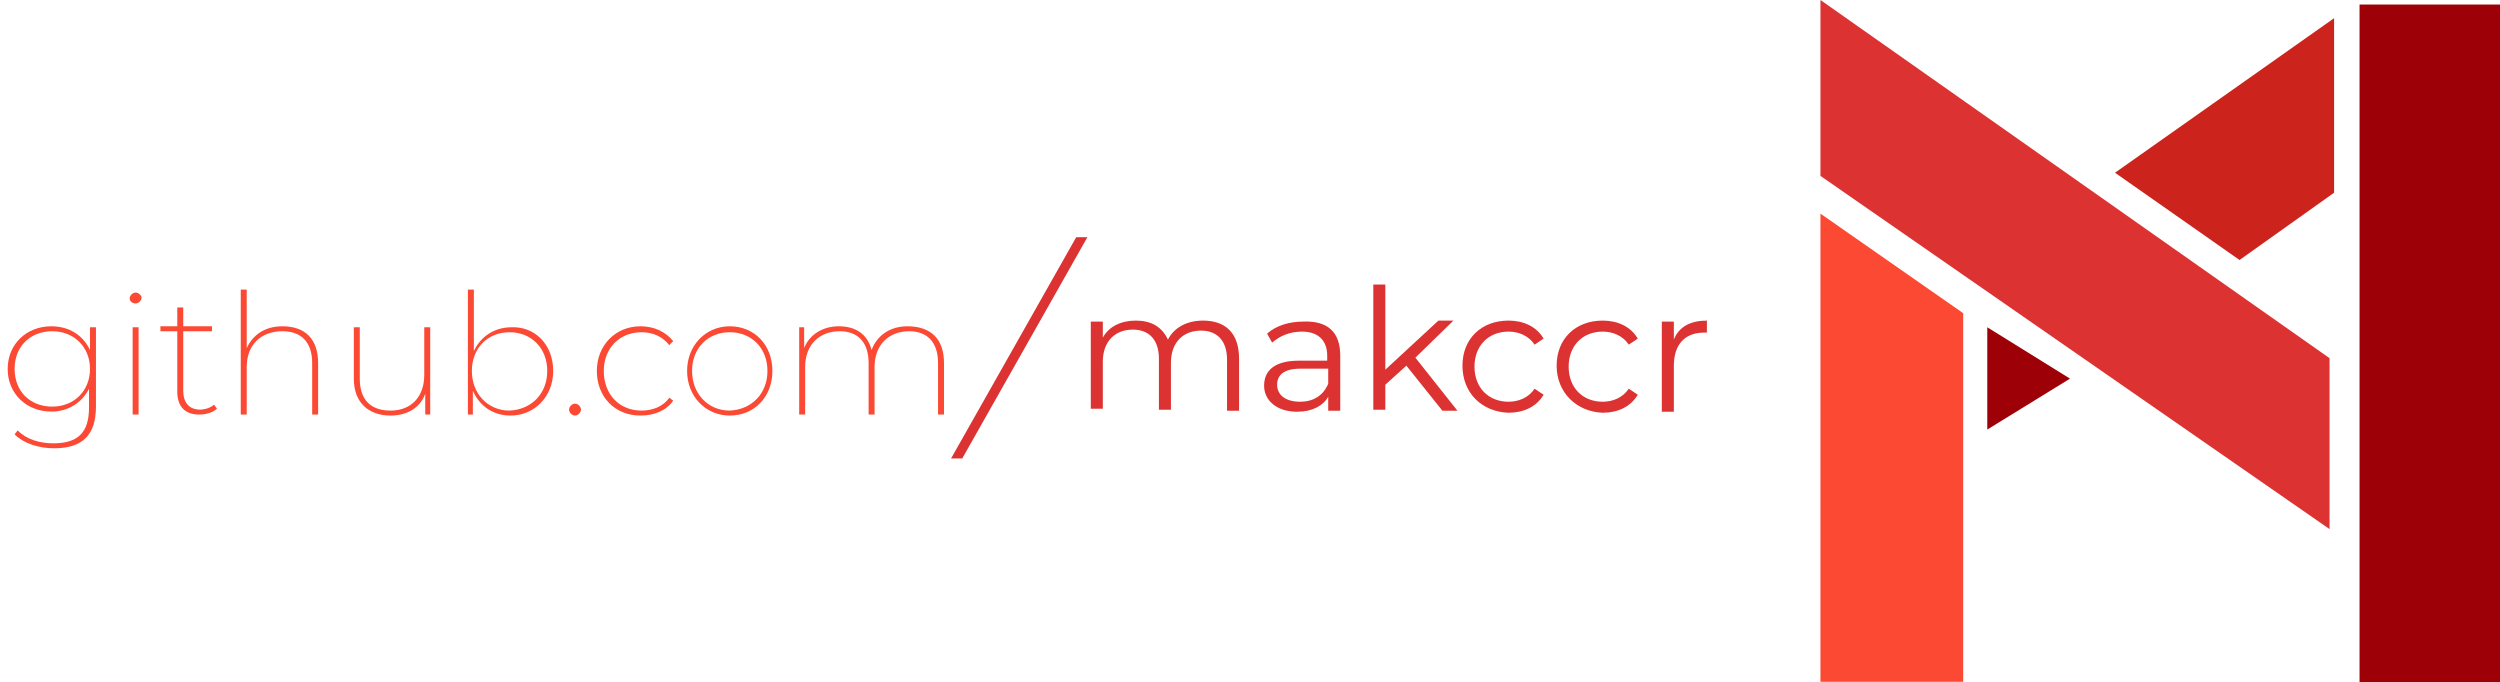
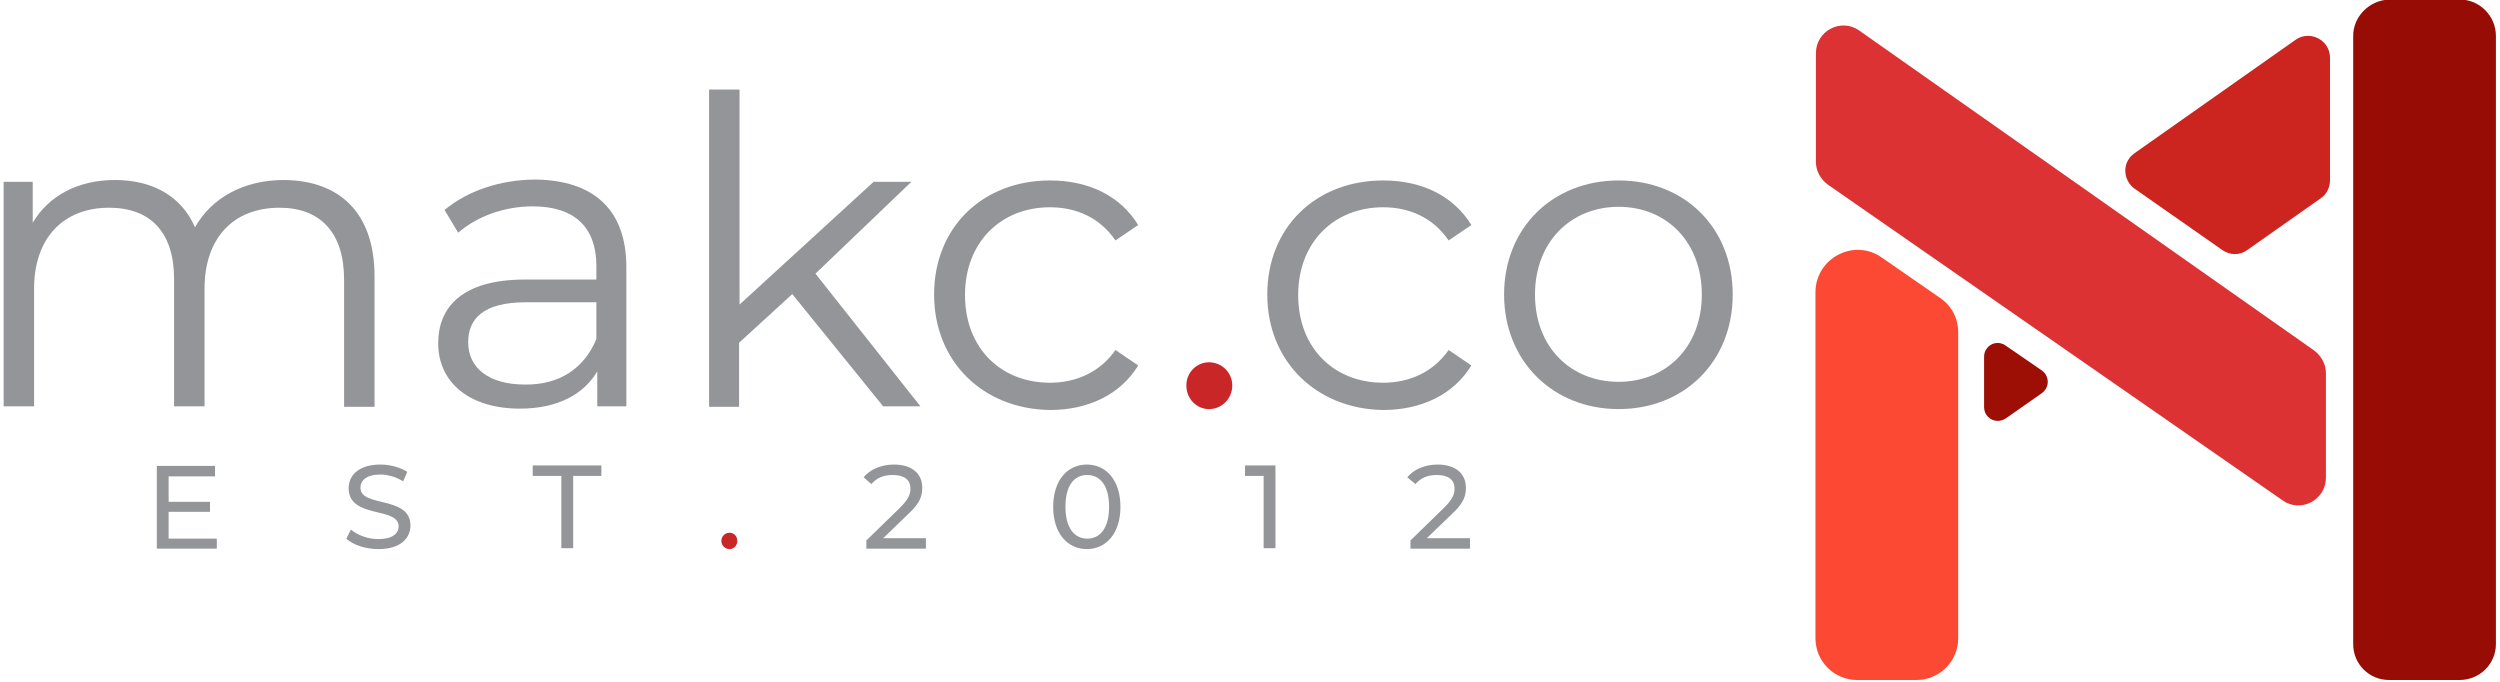
- <svg xmlns="http://www.w3.org/2000/svg" version="1.1" id="Layer_1" x="0px" y="0px" viewBox="0 0 550 150" xml:space="preserve" width="550" height="150">
-   <defs id="defs252" />
-   <style type="text/css" id="style159">
- 	.st0{fill:#DC3232;}
- 	.st1{fill:#9D0006;}
- 	.st2{fill:#FB4934;}
- 	.st3{fill:#CC241D;}
- 	.st4{enable-background:new    ;}
+ <svg xmlns="http://www.w3.org/2000/svg" version="1.1" id="Layer_1" x="0px" y="0px" viewBox="0 0 550 150" style="enable-background:new 0 0 550 150;" xml:space="preserve">
+   <style type="text/css">
+ 	.st0{fill:#DC3233;}
+ 	.st1{fill:#FB4934;}
+ 	.st2{fill:#CC241E;}
+ 	.st3{fill:#9D0E04;}
+ 	.st4{fill:#970D05;}
+ 	.st5{fill:#939598;}
+ 	.st6{fill:#C92727;}
</style>
-   <polygon class="st0" points="112.5,116.4 112.5,78.8 0.5,0 0.5,38.7 " id="polygon161" transform="translate(400)" />
-   <polygon class="st1" points="55.4,83.3 37.2,72 37.2,94.5 " id="polygon163" transform="translate(400)" />
-   <polygon class="st2" points="31.9,150 0.5,150 0.5,47 31.9,68.9 " id="polygon165" transform="translate(400)" />
-   <polygon class="st3" points="92.7,57.2 65.3,38 113.5,4 113.5,42.4 " id="polygon167" transform="translate(400)" />
-   <polygon class="st1" points="150.5,150.3 150.5,1 119.1,1 119.1,150.1 " id="polygon169" transform="translate(400)" />
-   <g class="st4" id="g229" transform="matrix(2.18211,0,0,2.18211,-1097.659,-139.8832)">
-     <path class="st2" d="m 512.7,97.1 v 8 c 0,2.9 -1.4,4.2 -4.2,4.2 -1.6,0 -3.1,-0.5 -4,-1.4 l 0.3,-0.4 c 0.9,0.9 2.2,1.3 3.6,1.3 2.5,0 3.6,-1.1 3.6,-3.6 v -1.9 c -0.7,1.4 -2.1,2.3 -3.8,2.3 -2.5,0 -4.4,-1.8 -4.4,-4.3 0,-2.5 1.9,-4.3 4.4,-4.3 1.8,0 3.2,0.9 3.9,2.4 v -2.3 z m -0.6,4.2 c 0,-2.2 -1.6,-3.8 -3.8,-3.8 -2.2,0 -3.8,1.5 -3.8,3.8 0,2.3 1.6,3.8 3.8,3.8 2.2,0 3.8,-1.6 3.8,-3.8 z" id="path209" />
-     <path class="st2" d="m 516.1,94.2 c 0,-0.3 0.3,-0.6 0.6,-0.6 0.3,0 0.6,0.3 0.6,0.5 0,0.3 -0.3,0.6 -0.6,0.6 -0.3,0 -0.6,-0.2 -0.6,-0.5 z m 0.3,2.9 h 0.6 v 8.8 h -0.6 z" id="path211" />
-     <path class="st2" d="m 524.9,105.3 c -0.4,0.4 -1.1,0.6 -1.8,0.6 -1.5,0 -2.2,-0.9 -2.2,-2.3 v -6.1 h -1.7 V 97 h 1.7 v -1.9 h 0.6 V 97 h 2.9 v 0.5 h -2.9 v 6 c 0,1.2 0.6,1.9 1.7,1.9 0.5,0 1.1,-0.2 1.4,-0.5 z" id="path213" />
-     <path class="st2" d="m 535.1,100.7 v 5.2 h -0.6 v -5.2 c 0,-2.1 -1.1,-3.2 -3,-3.2 -2.2,0 -3.6,1.4 -3.6,3.6 v 4.8 h -0.6 V 93.3 h 0.6 v 5.9 c 0.6,-1.3 1.8,-2.2 3.6,-2.2 2.3,0 3.6,1.3 3.6,3.7 z" id="path215" />
-     <path class="st2" d="m 546.4,97.1 v 8.8 h -0.5 v -2.1 c -0.5,1.4 -1.8,2.2 -3.5,2.2 -2.2,0 -3.7,-1.3 -3.7,-3.7 v -5.2 h 0.6 v 5.2 c 0,2.1 1.1,3.2 3.1,3.2 2.1,0 3.4,-1.4 3.4,-3.6 v -4.8 z" id="path217" />
-     <path class="st2" d="m 558.8,101.5 c 0,2.6 -1.9,4.5 -4.3,4.5 -1.7,0 -3.1,-0.9 -3.8,-2.5 v 2.4 h -0.5 V 93.3 h 0.6 v 6.2 c 0.7,-1.5 2.1,-2.4 3.8,-2.4 2.3,-0.1 4.2,1.7 4.2,4.4 z m -0.6,0 c 0,-2.3 -1.6,-3.9 -3.8,-3.9 -2.2,0 -3.8,1.6 -3.8,3.9 0,2.3 1.6,4 3.8,4 2.2,-0.1 3.8,-1.7 3.8,-4 z" id="path219" />
-     <path class="st2" d="m 560.4,105.4 c 0,-0.3 0.3,-0.6 0.6,-0.6 0.3,0 0.6,0.3 0.6,0.6 0,0.3 -0.3,0.6 -0.6,0.6 -0.3,0 -0.6,-0.3 -0.6,-0.6 z" id="path221" />
-     <path class="st2" d="m 563.2,101.5 c 0,-2.6 1.9,-4.5 4.4,-4.5 1.3,0 2.5,0.5 3.3,1.5 l -0.4,0.4 c -0.7,-0.9 -1.7,-1.3 -2.8,-1.3 -2.2,0 -3.8,1.6 -3.8,3.9 0,2.4 1.6,4 3.8,4 1.1,0 2.2,-0.4 2.8,-1.3 l 0.4,0.3 c -0.7,1 -1.9,1.5 -3.3,1.5 -2.6,0 -4.4,-1.9 -4.4,-4.5 z" id="path223" />
-     <path class="st2" d="m 572.3,101.5 c 0,-2.6 1.9,-4.5 4.3,-4.5 2.5,0 4.3,1.9 4.3,4.5 0,2.6 -1.8,4.5 -4.3,4.5 -2.4,0 -4.3,-1.9 -4.3,-4.5 z m 8.1,0 c 0,-2.3 -1.6,-3.9 -3.8,-3.9 -2.2,0 -3.8,1.6 -3.8,3.9 0,2.3 1.6,4 3.8,4 2.2,-0.1 3.8,-1.7 3.8,-4 z" id="path225" />
-     <path class="st2" d="m 598.2,100.7 v 5.2 h -0.6 v -5.2 c 0,-2.1 -1.1,-3.2 -2.9,-3.2 -2.1,0 -3.5,1.4 -3.5,3.6 v 4.8 h -0.6 v -5.2 c 0,-2.1 -1.1,-3.2 -2.9,-3.2 -2.1,0 -3.5,1.4 -3.5,3.6 v 4.8 h -0.6 v -8.8 h 0.5 v 2.1 c 0.5,-1.3 1.8,-2.2 3.5,-2.2 1.7,0 2.9,0.8 3.3,2.4 0.5,-1.4 1.8,-2.4 3.6,-2.4 2.4,0 3.7,1.3 3.7,3.7 z" id="path227" />
+   <path class="st0" d="M399.5,11.7v23.9c0,2,1,3.8,2.6,5l100.1,69.5c4,2.8,9.5-0.1,9.5-5v-23c0-2-1-3.8-2.6-5L409,6.7  C405,3.9,399.5,6.8,399.5,11.7z" />
+   <path class="st1" d="M413.9,56.6l13,9c2.5,1.7,3.9,4.5,3.9,7.5v67.3c0,5.1-4.1,9.2-9.2,9.2c0,0,0,0,0,0h-13c-5.1,0-9.2-4.1-9.2-9.2  c0,0,0,0,0,0V64.2C399.5,56.8,407.8,52.4,413.9,56.6z" />
+   <path class="st2" d="M512.6,12.7v27c0,1.5-0.7,3-2,3.9L494.4,55c-1.6,1.2-3.8,1.2-5.5,0l-19.3-13.5c-2.1-1.5-2.7-4.5-1.2-6.6  c0.3-0.5,0.7-0.8,1.2-1.2l35.5-25C508.2,6.6,512.6,8.8,512.6,12.7z" />
+   <path class="st3" d="M436.5,78.5v11.1c0,1.7,1.4,3,3,3c0.6,0,1.2-0.2,1.7-0.5l8-5.6c1.4-1,1.7-2.8,0.8-4.2c-0.2-0.3-0.5-0.6-0.8-0.8  l-8-5.5c-1.4-1-3.3-0.6-4.2,0.8C436.7,77.2,436.5,77.8,436.5,78.5z" />
+   <path class="st4" d="M517.7,7.9v133.8c0,4.4,3.5,7.9,7.9,7.9l15.5,0c4.4,0,8-3.5,8-7.9c0,0,0,0,0,0l0-133.8c0-4.4-3.6-8-7.9-8  c0,0,0,0,0,0h-15.5C521.3,0,517.7,3.6,517.7,7.9C517.7,7.9,517.7,7.9,517.7,7.9z" />
+   <g>
+     <path class="st5" d="M82.4,60.8v28.7h-6.7v-28c0-10.4-5.3-15.8-14.2-15.8C51.4,45.7,45,52.3,45,63.5v25.9h-6.7v-28   C38.3,51,33,45.7,24,45.7C14,45.7,7.5,52.3,7.5,63.5v25.9H0.8V40h6.4v9c3.5-5.9,9.9-9.4,18.1-9.4c8.2,0,14.6,3.5,17.6,10.4   c3.6-6.4,10.6-10.4,19.6-10.4C74.5,39.7,82.4,46.6,82.4,60.8z" />
+     <path class="st5" d="M137.8,58.8v30.6h-6.4v-7.7c-3,5.1-8.8,8.2-17,8.2c-11.2,0-18-5.8-18-14.4c0-7.6,4.9-14,19.1-14h15.7v-3   c0-8.5-4.8-13.1-14-13.1c-6.4,0-12.4,2.3-16.4,5.8l-3-5c5-4.2,12.3-6.7,20.1-6.7C130.6,39.7,137.8,46.1,137.8,58.8z M131.2,74.6   v-8.1h-15.5c-9.6,0-12.7,3.8-12.7,8.8c0,5.7,4.6,9.3,12.5,9.3C123,84.7,128.5,81.1,131.2,74.6z" />
+     <path class="st5" d="M174.3,64.7l-11.7,10.7v14.1H156V19.7h6.7V67l29.5-27h8.3l-21.1,20.2l23.1,29.2h-8.2L174.3,64.7z" />
+     <path class="st5" d="M205.5,64.8c0-14.8,10.7-25.1,25.5-25.1c8.4,0,15.4,3.3,19.4,9.8l-5,3.4c-3.4-5-8.6-7.3-14.4-7.3   c-10.8,0-18.7,7.7-18.7,19.3c0,11.7,7.9,19.3,18.7,19.3c5.7,0,11-2.3,14.4-7.2l5,3.4c-3.9,6.4-11,9.8-19.4,9.8   C216.2,90,205.5,79.5,205.5,64.8z" />
+     <path class="st6" d="M261,84.8c0-2.9,2.3-5.1,5-5.1c2.7,0,5.1,2.2,5.1,5.1c0,2.9-2.3,5.2-5.1,5.2C263.2,90,261,87.7,261,84.8z" />
+     <path class="st5" d="M278.8,64.8c0-14.8,10.7-25.1,25.5-25.1c8.4,0,15.4,3.3,19.4,9.8l-5,3.4c-3.4-5-8.6-7.3-14.4-7.3   c-10.8,0-18.7,7.7-18.7,19.3c0,11.7,7.9,19.3,18.7,19.3c5.7,0,11-2.3,14.4-7.2l5,3.4c-3.9,6.4-11,9.8-19.4,9.8   C289.6,90,278.8,79.5,278.8,64.8z" />
+     <path class="st5" d="M330.9,64.8c0-14.7,10.7-25.1,25.2-25.1c14.5,0,25.1,10.4,25.1,25.1c0,14.7-10.6,25.2-25.1,25.2   C341.6,90,330.9,79.4,330.9,64.8z M374.4,64.8c0-11.6-7.8-19.3-18.3-19.3s-18.4,7.7-18.4,19.3S345.6,84,356.1,84   S374.4,76.3,374.4,64.8z" />
  </g>
-   <g class="st4" id="g233" transform="matrix(4.917017,0,0,3.042438,-2743.434,-226.5063)">
-     <path class="st0" d="m 606.1,91.6 h 0.5 l -5.6,16 h -0.5 z" id="path231" />
-   </g>
-   <g class="st4" id="g247" transform="matrix(2.203973,0,0,2.203973,-1099.38,-143.0353)">
-     <path class="st0" d="m 622.5,100.7 v 5.2 h -1.2 v -5.1 c 0,-1.9 -1,-2.9 -2.6,-2.9 -1.8,0 -3,1.2 -3,3.2 v 4.7 h -1.2 v -5.1 c 0,-1.9 -1,-2.9 -2.6,-2.9 -1.8,0 -3,1.2 -3,3.2 v 4.7 h -1.2 V 97 h 1.2 v 1.6 c 0.6,-1.1 1.8,-1.7 3.3,-1.7 1.5,0 2.6,0.6 3.2,1.9 0.6,-1.2 1.9,-1.9 3.5,-1.9 2.2,0 3.6,1.2 3.6,3.8 z" id="path235" />
-     <path class="st0" d="m 632.6,100.4 v 5.5 h -1.2 v -1.4 c -0.5,0.9 -1.6,1.5 -3.1,1.5 -2,0 -3.3,-1.1 -3.3,-2.6 0,-1.4 0.9,-2.5 3.5,-2.5 h 2.8 v -0.5 c 0,-1.5 -0.9,-2.4 -2.5,-2.4 -1.2,0 -2.2,0.4 -3,1.1 l -0.5,-0.9 c 0.9,-0.8 2.2,-1.2 3.6,-1.2 2.4,-0.1 3.7,1 3.7,3.4 z m -1.2,2.8 v -1.5 h -2.8 c -1.7,0 -2.3,0.7 -2.3,1.6 0,1 0.8,1.7 2.3,1.7 1.3,0 2.3,-0.6 2.8,-1.8 z" id="path237" />
-     <path class="st0" d="m 639.2,101.4 -2.1,1.9 v 2.5 h -1.2 V 93.3 h 1.2 v 8.5 l 5.3,-4.9 h 1.5 l -3.8,3.7 4.2,5.3 h -1.5 z" id="path239" />
-     <path class="st0" d="m 644.8,101.4 c 0,-2.7 1.9,-4.5 4.6,-4.5 1.5,0 2.8,0.6 3.5,1.8 l -0.9,0.6 c -0.6,-0.9 -1.6,-1.3 -2.6,-1.3 -2,0 -3.4,1.4 -3.4,3.5 0,2.1 1.4,3.5 3.4,3.5 1,0 2,-0.4 2.6,-1.3 l 0.9,0.6 c -0.7,1.2 -2,1.8 -3.5,1.8 -2.7,-0.1 -4.6,-2 -4.6,-4.7 z" id="path241" />
-     <path class="st0" d="m 654.2,101.4 c 0,-2.7 1.9,-4.5 4.6,-4.5 1.5,0 2.8,0.6 3.5,1.8 l -0.9,0.6 c -0.6,-0.9 -1.6,-1.3 -2.6,-1.3 -2,0 -3.4,1.4 -3.4,3.5 0,2.1 1.4,3.5 3.4,3.5 1,0 2,-0.4 2.6,-1.3 l 0.9,0.6 c -0.7,1.2 -2,1.8 -3.5,1.8 -2.6,-0.1 -4.6,-2 -4.6,-4.7 z" id="path243" />
-     <path class="st0" d="m 669.2,96.9 v 1.2 c -0.1,0 -0.2,0 -0.3,0 -1.9,0 -3,1.2 -3,3.3 v 4.6 h -1.2 v -9 h 1.2 v 1.8 c 0.5,-1.3 1.7,-1.9 3.3,-1.9 z" id="path245" />
+   <g>
+     <path class="st5" d="M47.7,118.4v2.3H34.5v-18.2h12.8v2.3H37.1v5.6h9.1v2.2h-9.1v5.9H47.7z" />
+     <path class="st5" d="M76.2,118.5l1-2c1.4,1.2,3.7,2.1,6,2.1c3.1,0,4.5-1.2,4.5-2.8c0-4.4-11-1.6-11-8.4c0-2.8,2.2-5.2,7-5.2   c2.1,0,4.3,0.6,5.9,1.6l-0.9,2.1c-1.6-1-3.4-1.5-5-1.5c-3.1,0-4.4,1.3-4.4,2.9c0,4.4,11,1.7,11,8.3c0,2.8-2.2,5.2-7,5.2   C80.4,120.8,77.7,119.9,76.2,118.5z" />
+     <path class="st5" d="M123.4,104.7h-6.2v-2.3h15.1v2.3h-6.2v15.9h-2.6V104.7z" />
+     <path class="st6" d="M158.7,119c0-1,0.8-1.8,1.8-1.8c0.9,0,1.7,0.7,1.7,1.8s-0.8,1.8-1.7,1.8C159.5,120.8,158.7,120,158.7,119z" />
+     <path class="st5" d="M203.7,118.4v2.3h-13.1v-1.8l7.4-7.2c1.9-1.9,2.3-3,2.3-4.2c0-1.9-1.3-3-3.9-3c-2,0-3.5,0.6-4.7,2L190,105   c1.4-1.7,3.8-2.8,6.7-2.8c3.8,0,6.2,1.9,6.2,5.1c0,1.8-0.5,3.4-3,5.7l-5.6,5.4H203.7z" />
+     <path class="st5" d="M231.7,111.5c0-5.9,3.2-9.3,7.4-9.3c4.2,0,7.4,3.4,7.4,9.3c0,5.9-3.2,9.3-7.4,9.3   C234.9,120.8,231.7,117.4,231.7,111.5z M244,111.5c0-4.7-2-7-4.8-7c-2.9,0-4.8,2.3-4.8,7s2,7,4.8,7C242,118.5,244,116.2,244,111.5z   " />
+     <path class="st5" d="M280.6,102.4v18.2H278v-15.9h-4.1v-2.3H280.6z" />
+     <path class="st5" d="M323.4,118.4v2.3h-13.1v-1.8l7.4-7.2c1.9-1.9,2.3-3,2.3-4.2c0-1.9-1.3-3-3.9-3c-2,0-3.5,0.6-4.7,2l-1.8-1.5   c1.4-1.7,3.8-2.8,6.7-2.8c3.8,0,6.2,1.9,6.2,5.1c0,1.8-0.5,3.4-3,5.7l-5.6,5.4H323.4z" />
  </g>
</svg>
